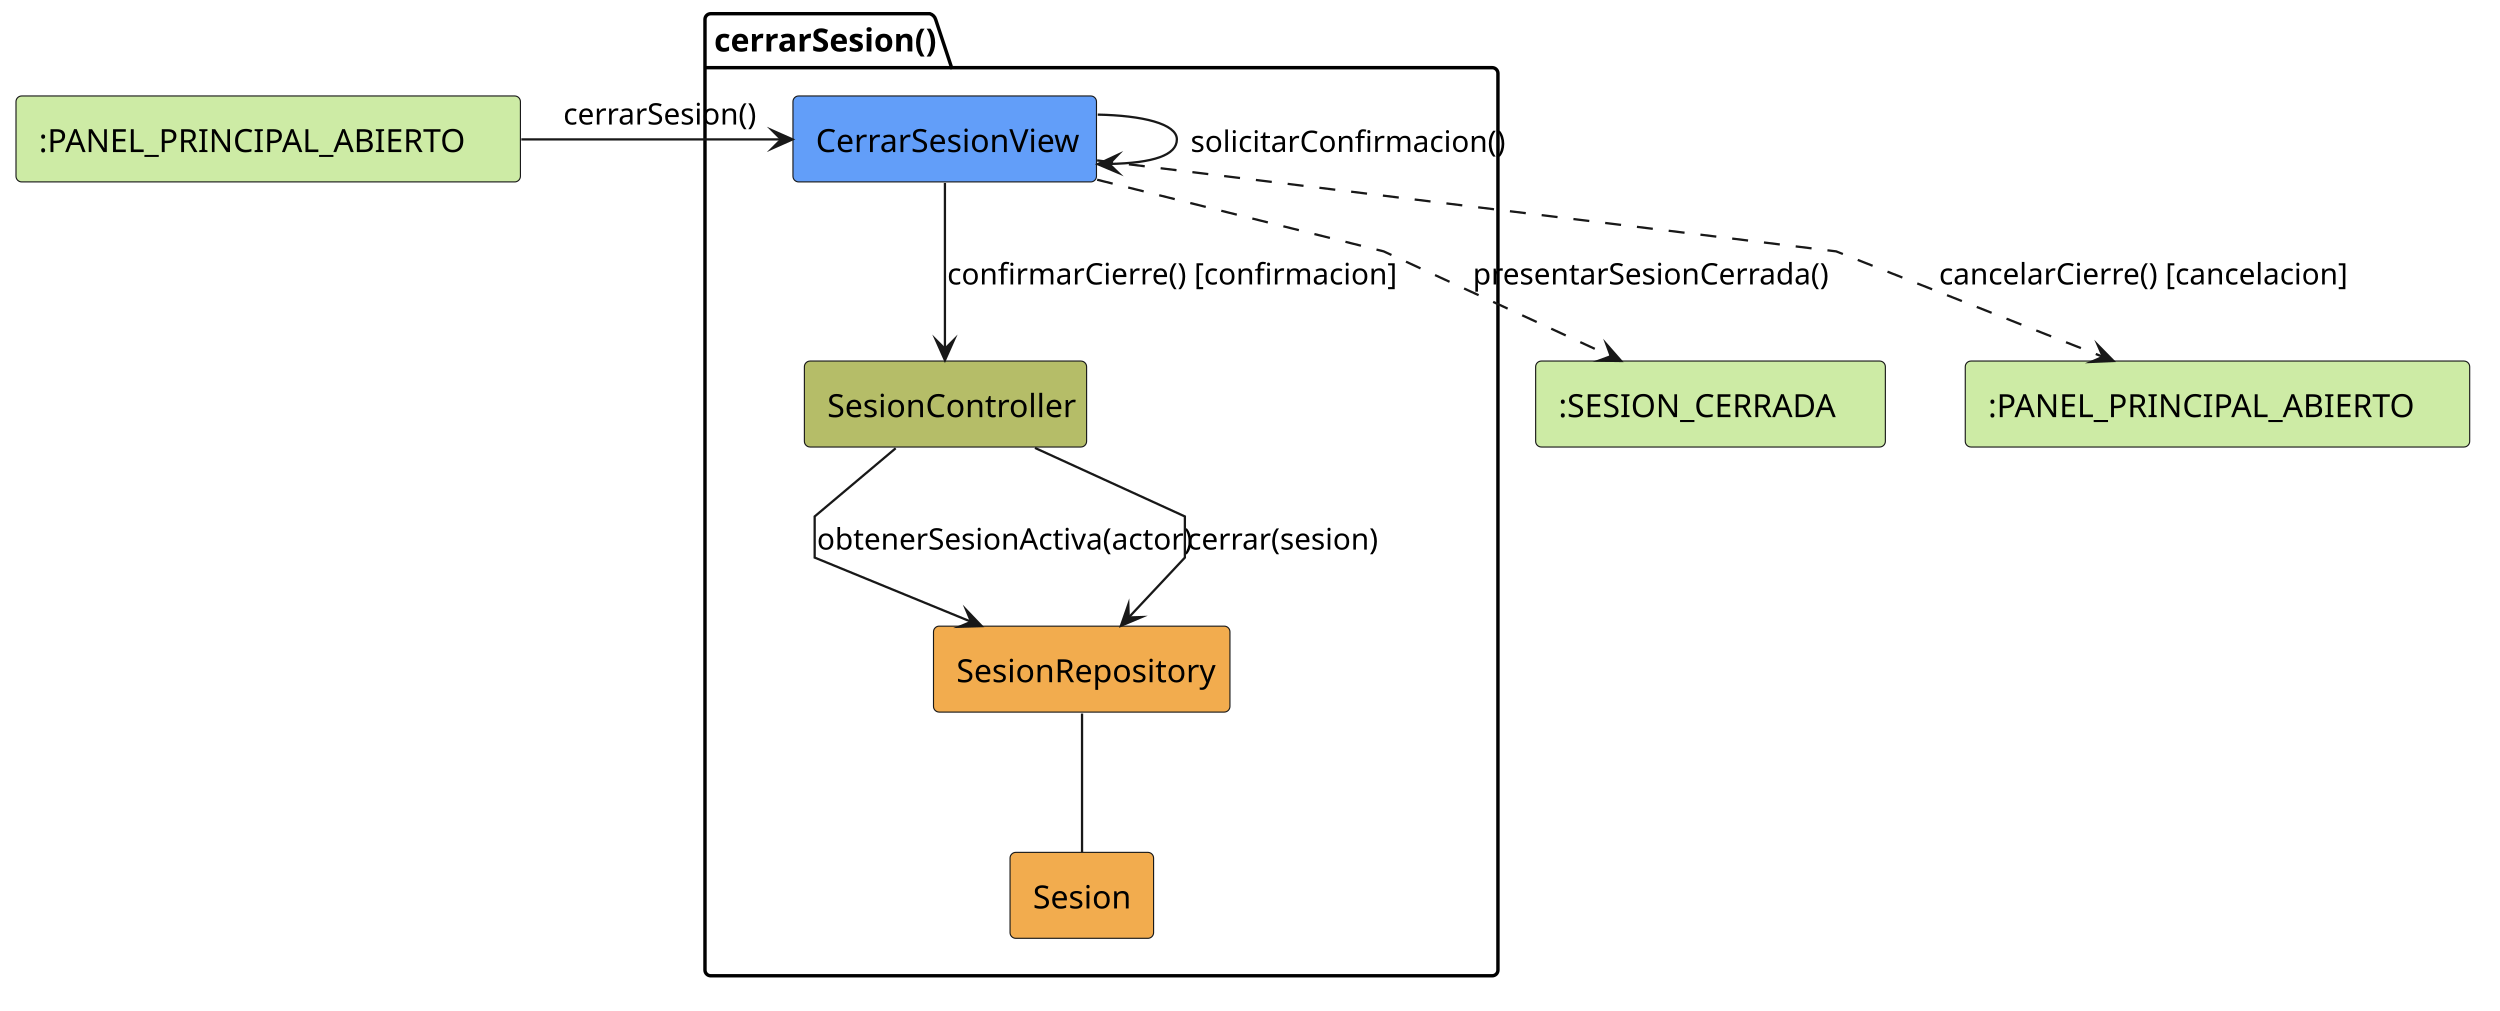
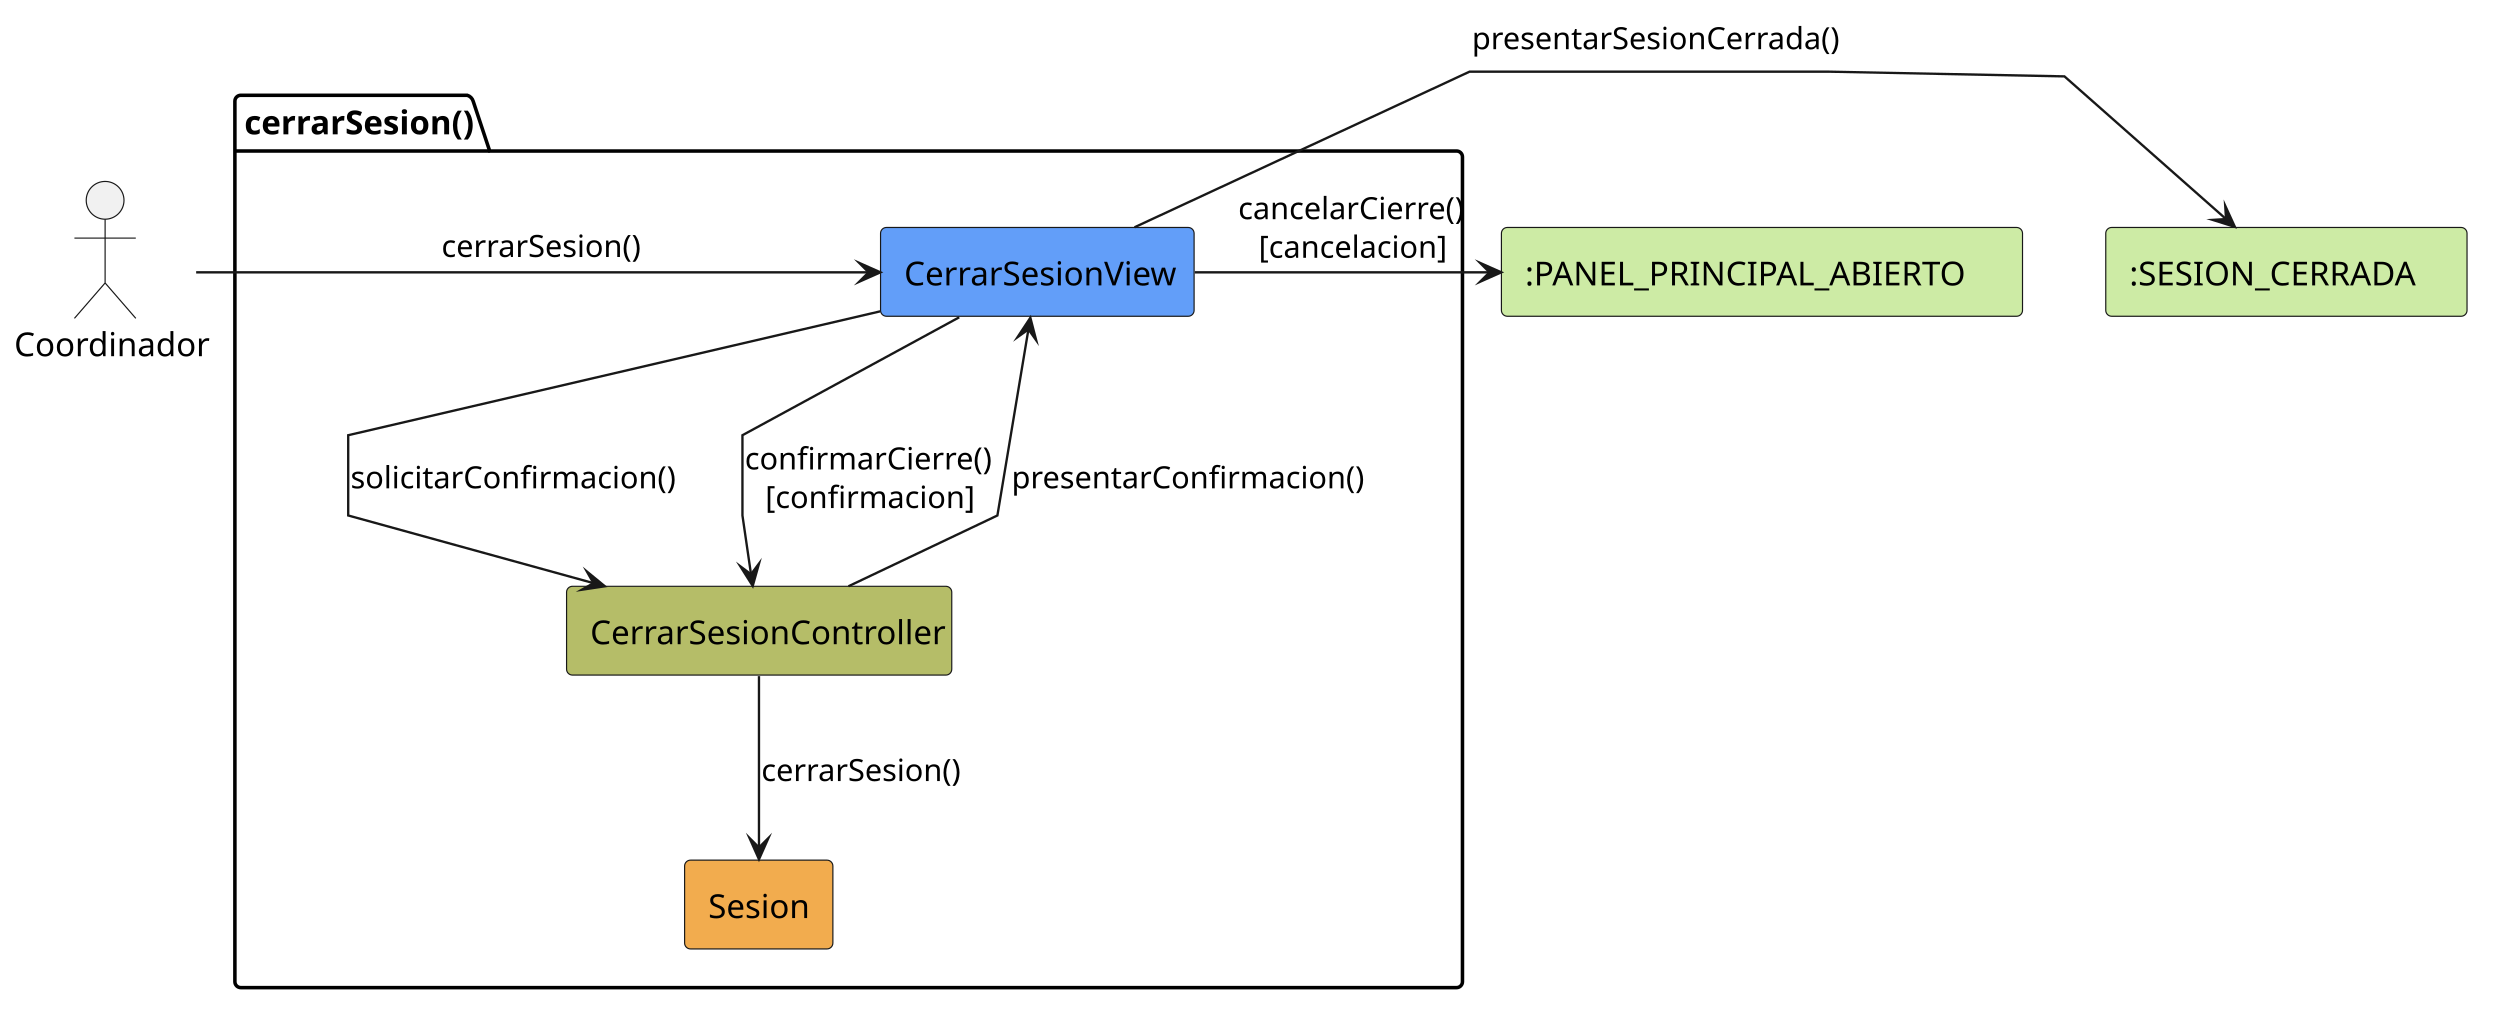
- <svg xmlns="http://www.w3.org/2000/svg" contentStyleType="text/css" data-diagram-type="DESCRIPTION" height="442px" preserveAspectRatio="none" style="width:1094px;height:442px;background:#FFFFFF;" version="1.1" viewBox="0 0 1094 442" width="1094px" zoomAndPan="magnify">
+ <svg xmlns="http://www.w3.org/2000/svg" contentStyleType="text/css" data-diagram-type="DESCRIPTION" height="433px" preserveAspectRatio="none" style="width:1059px;height:433px;background:#FFFFFF;" version="1.1" viewBox="0 0 1059 433" width="1059px" zoomAndPan="magnify">
  <defs />
  <g>
-     <g class="cluster" data-qualified-name="cerrarSesion" data-source-line="4" id="ent0002">
-       <path d="M311,6 L406.931,6 A3.75,3.75 0 0 1 409.431,8.5 L416.431,29.609 L653,29.609 A2.5,2.5 0 0 1 655.5,32.109 L655.5,424.5 A2.5,2.5 0 0 1 653,427 L311,427 A2.5,2.5 0 0 1 308.5,424.5 L308.5,8.5 A2.5,2.5 0 0 1 311,6" fill="none" style="stroke:#000000;stroke-width:1.5;" />
-       <line style="stroke:#000000;stroke-width:1.5;" x1="308.5" x2="416.431" y1="29.609" y2="29.609" />
-       <text fill="#000000" font-family="sans-serif" font-size="14" font-weight="700" lengthAdjust="spacing" textLength="94.931" x="312.5" y="22.533">cerrarSesion()</text>
+     <g class="cluster" data-qualified-name="cerrarSesion" data-source-line="5" id="ent0002">
+       <path d="M102,40.356 L197.931,40.356 A3.75,3.75 0 0 1 200.431,42.856 L207.431,63.966 L617,63.966 A2.5,2.5 0 0 1 619.5,66.466 L619.5,415.856 A2.5,2.5 0 0 1 617,418.356 L102,418.356 A2.5,2.5 0 0 1 99.5,415.856 L99.5,42.856 A2.5,2.5 0 0 1 102,40.356" fill="none" style="stroke:#000000;stroke-width:1.5;" />
+       <line style="stroke:#000000;stroke-width:1.5;" x1="99.5" x2="207.431" y1="63.966" y2="63.966" />
+       <text fill="#000000" font-family="sans-serif" font-size="14" font-weight="700" lengthAdjust="spacing" textLength="94.931" x="103.5" y="56.89">cerrarSesion()</text>
    </g>
-     <g class="entity" data-qualified-name="cerrarSesion.CerrarSesionView" data-source-line="5" id="ent0003">
-       <rect fill="#629EF9" height="37.609" rx="2.5" ry="2.5" style="stroke:#181818;stroke-width:0.5;" width="132.82" x="347" y="42" />
-       <text fill="#000000" font-family="sans-serif" font-size="14" lengthAdjust="spacing" textLength="112.82" x="357" y="66.533">CerrarSesionView</text>
+     <g class="entity" data-qualified-name="cerrarSesion.CerrarSesionView" data-source-line="6" id="ent0003">
+       <rect fill="#629EF9" height="37.609" rx="2.5" ry="2.5" style="stroke:#181818;stroke-width:0.5;" width="132.82" x="373" y="96.356" />
+       <text fill="#000000" font-family="sans-serif" font-size="14" lengthAdjust="spacing" textLength="112.82" x="383" y="120.89">CerrarSesionView</text>
    </g>
-     <g class="entity" data-qualified-name="cerrarSesion.SesionController" data-source-line="6" id="ent0004">
-       <rect fill="#B5BD68" height="37.609" rx="2.5" ry="2.5" style="stroke:#181818;stroke-width:0.5;" width="123.496" x="352" y="158" />
-       <text fill="#000000" font-family="sans-serif" font-size="14" lengthAdjust="spacing" textLength="103.496" x="362" y="182.533">SesionController</text>
+     <g class="entity" data-qualified-name="cerrarSesion.CerrarSesionController" data-source-line="7" id="ent0004">
+       <rect fill="#B5BD68" height="37.609" rx="2.5" ry="2.5" style="stroke:#181818;stroke-width:0.5;" width="163.165" x="240" y="248.356" />
+       <text fill="#000000" font-family="sans-serif" font-size="14" lengthAdjust="spacing" textLength="143.165" x="250" y="272.89">CerrarSesionController</text>
    </g>
-     <g class="entity" data-qualified-name="cerrarSesion.SesionRepository" data-source-line="7" id="ent0005">
-       <rect fill="#F2AC4E" height="37.609" rx="2.5" ry="2.5" style="stroke:#181818;stroke-width:0.5;" width="129.724" x="408.5" y="274" />
-       <text fill="#000000" font-family="sans-serif" font-size="14" lengthAdjust="spacing" textLength="109.724" x="418.5" y="298.533">SesionRepository</text>
+     <g class="entity" data-qualified-name="cerrarSesion.Sesion" data-source-line="8" id="ent0005">
+       <rect fill="#F2AC4E" height="37.609" rx="2.5" ry="2.5" style="stroke:#181818;stroke-width:0.5;" width="62.807" x="290" y="364.356" />
+       <text fill="#000000" font-family="sans-serif" font-size="14" lengthAdjust="spacing" textLength="42.807" x="300" y="388.89">Sesion</text>
    </g>
-     <g class="entity" data-qualified-name="cerrarSesion.Sesion" data-source-line="8" id="ent0006">
-       <rect fill="#F2AC4E" height="37.609" rx="2.5" ry="2.5" style="stroke:#181818;stroke-width:0.5;" width="62.807" x="442" y="373" />
-       <text fill="#000000" font-family="sans-serif" font-size="14" lengthAdjust="spacing" textLength="42.807" x="452" y="397.533">Sesion</text>
+     <g class="entity" data-qualified-name="Coordinador" data-source-line="3" id="ent0001">
+       <ellipse cx="44.524" cy="84.856" fill="#F1F1F1" rx="8" ry="8" style="stroke:#181818;stroke-width:0.5;" />
+       <path d="M44.524,92.856 L44.524,119.856 M31.524,100.856 L57.524,100.856 M44.524,119.856 L31.524,134.856 M44.524,119.856 L57.524,134.856" fill="none" style="stroke:#181818;stroke-width:0.5;" />
+       <text fill="#000000" font-family="sans-serif" font-size="14" lengthAdjust="spacing" textLength="77.048" x="6" y="150.89">Coordinador</text>
    </g>
-     <g class="entity" data-qualified-name="EstadoEntrada" data-source-line="3" id="ent0001">
-       <rect fill="#CDEBA5" height="37.609" rx="2.5" ry="2.5" style="stroke:#181818;stroke-width:0.5;" width="220.737" x="7" y="42" />
-       <text fill="#000000" font-family="sans-serif" font-size="14" lengthAdjust="spacing" textLength="200.737" x="17" y="66.533">:PANEL_PRINCIPAL_ABIERTO</text>
+     <g class="entity" data-qualified-name="PanelPrincipalAbierto" data-source-line="11" id="ent0006">
+       <rect fill="#CDEBA5" height="37.609" rx="2.5" ry="2.5" style="stroke:#181818;stroke-width:0.5;" width="220.737" x="636" y="96.356" />
+       <text fill="#000000" font-family="sans-serif" font-size="14" lengthAdjust="spacing" textLength="200.737" x="646" y="120.89">:PANEL_PRINCIPAL_ABIERTO</text>
    </g>
-     <g class="entity" data-qualified-name="EstadoSalida" data-source-line="11" id="ent0007">
-       <rect fill="#CDEBA5" height="37.609" rx="2.5" ry="2.5" style="stroke:#181818;stroke-width:0.5;" width="153.034" x="672" y="158" />
-       <text fill="#000000" font-family="sans-serif" font-size="14" lengthAdjust="spacing" textLength="133.034" x="682" y="182.533">:SESION_CERRADA</text>
+     <g class="entity" data-qualified-name="SesionCerrada" data-source-line="12" id="ent0007">
+       <rect fill="#CDEBA5" height="37.609" rx="2.5" ry="2.5" style="stroke:#181818;stroke-width:0.5;" width="153.034" x="892" y="96.356" />
+       <text fill="#000000" font-family="sans-serif" font-size="14" lengthAdjust="spacing" textLength="133.034" x="902" y="120.89">:SESION_CERRADA</text>
    </g>
-     <g class="entity" data-qualified-name="EstadoCancelacion" data-source-line="12" id="ent0008">
-       <rect fill="#CDEBA5" height="37.609" rx="2.5" ry="2.5" style="stroke:#181818;stroke-width:0.5;" width="220.737" x="860" y="158" />
-       <text fill="#000000" font-family="sans-serif" font-size="14" lengthAdjust="spacing" textLength="200.737" x="870" y="182.533">:PANEL_PRINCIPAL_ABIERTO</text>
+     <g class="link" data-entity-1="ent0001" data-entity-2="ent0003" data-link-type="dependency" data-source-line="14" id="lnk8">
+       <path d="M83.09,115.356 C150.36,115.356 284.81,115.356 367.94,115.356" fill="none" id="Coordinador-to-CerrarSesionView" style="stroke:#181818;stroke-width:1;" />
+       <polygon fill="#181818" points="372.94,115.356,363.94,111.356,367.94,115.356,363.94,119.356,372.94,115.356" style="stroke:#181818;stroke-width:1;stroke-linejoin:miter;stroke-miterlimit:10;" />
+       <text fill="#000000" font-family="sans-serif" font-size="13" lengthAdjust="spacing" textLength="82.355" x="187" y="108.852">cerrarSesion()</text>
    </g>
-     <g class="link" data-entity-1="ent0001" data-entity-2="ent0003" data-link-type="dependency" data-source-line="15" id="lnk9">
-       <path d="M228.14,61 C268.04,61 306.82,61 341.81,61" fill="none" id="EstadoEntrada-to-CerrarSesionView" style="stroke:#181818;stroke-width:1;" />
-       <polygon fill="#181818" points="346.81,61,337.81,57,341.81,61,337.81,65,346.81,61" style="stroke:#181818;stroke-width:1;stroke-linejoin:miter;stroke-miterlimit:10;" />
-       <text fill="#000000" font-family="sans-serif" font-size="13" lengthAdjust="spacing" textLength="82.355" x="246.5" y="54.495">cerrarSesion()</text>
+     <g class="link" data-entity-1="ent0003" data-entity-2="ent0004" data-link-type="dependency" data-source-line="16" id="lnk9">
+       <path d="M372.88,131.876 C286.69,151.936 147.5,184.356 147.5,184.356 C147.5,184.356 147.5,218.356 147.5,218.356 C147.5,218.356 202.02,233.397 251.39,247.017" fill="none" id="CerrarSesionView-to-CerrarSesionController" style="stroke:#181818;stroke-width:1;" />
+       <polygon fill="#181818" points="256.21,248.346,248.598,242.097,251.39,247.017,246.47,249.809,256.21,248.346" style="stroke:#181818;stroke-width:1;stroke-linejoin:miter;stroke-miterlimit:10;" />
+       <text fill="#000000" font-family="sans-serif" font-size="13" lengthAdjust="spacing" textLength="129.308" x="148.5" y="206.852">solicitarConfirmacion()</text>
    </g>
-     <g class="link" data-entity-1="ent0003" data-entity-2="ent0003" data-link-type="dependency" data-source-line="17" id="lnk10">
-       <path d="M480.37,50.16 C499.88,50.53 515,54.15 515,61 C515,67.85 504.879,71.375 485.369,71.745" fill="none" id="CerrarSesionView-to-CerrarSesionView" style="stroke:#181818;stroke-width:1;" />
-       <polygon fill="#181818" points="480.37,71.84,489.444,75.669,485.369,71.745,489.293,67.67,480.37,71.84" style="stroke:#181818;stroke-width:1;stroke-linejoin:miter;stroke-miterlimit:10;" />
-       <text fill="#000000" font-family="sans-serif" font-size="13" lengthAdjust="spacing" textLength="129.308" x="521" y="66.495">solicitarConfirmacion()</text>
+     <g class="link" data-entity-1="ent0004" data-entity-2="ent0003" data-link-type="dependency" data-source-line="18" id="lnk10">
+       <path d="M359.4,248.346 C388.06,234.726 422.5,218.356 422.5,218.356 C422.5,218.356 430.748,168.858 435.638,139.528" fill="none" id="CerrarSesionController-to-CerrarSesionView" style="stroke:#181818;stroke-width:1;" />
+       <polygon fill="#181818" points="436.46,134.596,431.034,142.816,435.638,139.528,438.925,144.132,436.46,134.596" style="stroke:#181818;stroke-width:1;stroke-linejoin:miter;stroke-miterlimit:10;" />
+       <text fill="#000000" font-family="sans-serif" font-size="13" lengthAdjust="spacing" textLength="140.163" x="428.5" y="206.852">presentarConfirmacion()</text>
    </g>
-     <g class="link" data-entity-1="ent0003" data-entity-2="ent0008" data-link-type="dependency" data-source-line="18" id="lnk11">
-       <path d="M480.1,70.2 C591.49,83.91 803.5,110 803.5,110 C803.5,110 870.77,136.582 920.22,156.132" fill="none" id="CerrarSesionView-to-EstadoCancelacion" style="stroke:#181818;stroke-width:1;stroke-dasharray:7,7;" />
-       <polygon fill="#181818" points="924.87,157.97,917.971,150.941,920.22,156.132,915.03,158.381,924.87,157.97" style="stroke:#181818;stroke-width:1;stroke-linejoin:miter;stroke-miterlimit:10;" />
-       <text fill="#000000" font-family="sans-serif" font-size="13" lengthAdjust="spacing" textLength="172.682" x="848.5" y="124.495">cancelarCierre() [cancelacion]</text>
+     <g class="link" data-entity-1="ent0003" data-entity-2="ent0004" data-link-type="dependency" data-source-line="22" id="lnk12">
+       <path d="M406.33,134.396 C369.3,154.546 314.5,184.356 314.5,184.356 C314.5,184.356 314.5,218.356 314.5,218.356 C314.5,218.356 316.149,229.669 318.129,243.259" fill="none" id="CerrarSesionView-to-CerrarSesionController-1" style="stroke:#181818;stroke-width:1;" />
+       <polygon fill="#181818" points="318.85,248.206,321.511,238.724,318.129,243.259,313.594,239.877,318.85,248.206" style="stroke:#181818;stroke-width:1;stroke-linejoin:miter;stroke-miterlimit:10;" />
+       <text fill="#000000" font-family="sans-serif" font-size="13" lengthAdjust="spacing" textLength="98.23" x="315.5" y="198.852">confirmarCierre()</text>
+       <text fill="#000000" font-family="sans-serif" font-size="13" lengthAdjust="spacing" textLength="80.92" x="324.155" y="215.203">[confirmacion]</text>
    </g>
-     <g class="link" data-entity-1="ent0003" data-entity-2="ent0004" data-link-type="dependency" data-source-line="19" id="lnk12">
-       <path d="M413.5,80.06 C413.5,101.28 413.5,131.3 413.5,152.64" fill="none" id="CerrarSesionView-to-SesionController" style="stroke:#181818;stroke-width:1;" />
-       <polygon fill="#181818" points="413.5,157.64,417.5,148.64,413.5,152.64,409.5,148.64,413.5,157.64" style="stroke:#181818;stroke-width:1;stroke-linejoin:miter;stroke-miterlimit:10;" />
-       <text fill="#000000" font-family="sans-serif" font-size="13" lengthAdjust="spacing" textLength="182.762" x="414.5" y="124.495">confirmarCierre() [confirmacion]</text>
+     <g class="link" data-entity-1="ent0003" data-entity-2="ent0006" data-link-type="dependency" data-source-line="20" id="lnk11">
+       <path d="M506.11,115.356 C544.03,115.356 587.49,115.356 630.95,115.356" fill="none" id="CerrarSesionView-to-PanelPrincipalAbierto" style="stroke:#181818;stroke-width:1;" />
+       <polygon fill="#181818" points="635.95,115.356,626.95,111.356,630.95,115.356,626.95,119.356,635.95,115.356" style="stroke:#181818;stroke-width:1;stroke-linejoin:miter;stroke-miterlimit:10;" />
+       <text fill="#000000" font-family="sans-serif" font-size="13" lengthAdjust="spacing" textLength="93.19" x="524.5" y="92.852">cancelarCierre()</text>
+       <text fill="#000000" font-family="sans-serif" font-size="13" lengthAdjust="spacing" textLength="75.88" x="533.155" y="109.203">[cancelacion]</text>
    </g>
-     <g class="link" data-entity-1="ent0004" data-entity-2="ent0005" data-link-type="dependency" data-source-line="20" id="lnk13">
-       <path d="M391.95,196.15 C375.81,209.74 356.5,226 356.5,226 C356.5,226 356.5,244 356.5,244 C356.5,244 391.774,258.472 424.974,272.092" fill="none" id="SesionController-to-SesionRepository" style="stroke:#181818;stroke-width:1;" />
-       <polygon fill="#181818" points="429.6,273.99,422.792,266.873,424.974,272.092,419.755,274.275,429.6,273.99" style="stroke:#181818;stroke-width:1;stroke-linejoin:miter;stroke-miterlimit:10;" />
-       <text fill="#000000" font-family="sans-serif" font-size="13" lengthAdjust="spacing" textLength="156.8" x="357.5" y="240.495">obtenerSesionActiva(actor)</text>
+     <g class="link" data-entity-1="ent0004" data-entity-2="ent0005" data-link-type="dependency" data-source-line="24" id="lnk13">
+       <path d="M321.5,286.416 C321.5,307.636 321.5,337.656 321.5,358.996" fill="none" id="CerrarSesionController-to-Sesion" style="stroke:#181818;stroke-width:1;" />
+       <polygon fill="#181818" points="321.5,363.996,325.5,354.996,321.5,358.996,317.5,354.996,321.5,363.996" style="stroke:#181818;stroke-width:1;stroke-linejoin:miter;stroke-miterlimit:10;" />
+       <text fill="#000000" font-family="sans-serif" font-size="13" lengthAdjust="spacing" textLength="82.355" x="322.5" y="330.852">cerrarSesion()</text>
    </g>
-     <g class="link" data-entity-1="ent0004" data-entity-2="ent0005" data-link-type="dependency" data-source-line="21" id="lnk14">
-       <path d="M452.9,196.01 C482.69,209.63 518.5,226 518.5,226 C518.5,226 518.5,244 518.5,244 C518.5,244 506.681,256.614 493.931,270.204" fill="none" id="SesionController-to-SesionRepository-1" style="stroke:#181818;stroke-width:1;" />
-       <polygon fill="#181818" points="490.51,273.85,499.585,270.023,493.931,270.204,493.751,264.55,490.51,273.85" style="stroke:#181818;stroke-width:1;stroke-linejoin:miter;stroke-miterlimit:10;" />
-       <text fill="#000000" font-family="sans-serif" font-size="13" lengthAdjust="spacing" textLength="80.184" x="519.5" y="240.495">cerrar(sesion)</text>
-     </g>
-     <g class="link" data-entity-1="ent0005" data-entity-2="ent0006" data-link-type="association" data-source-line="22" id="lnk15">
-       <path d="M473.5,312.24 C473.5,329.59 473.5,355.52 473.5,372.84" fill="none" id="SesionRepository-Sesion" style="stroke:#181818;stroke-width:1;" />
-     </g>
-     <g class="link" data-entity-1="ent0003" data-entity-2="ent0007" data-link-type="dependency" data-source-line="23" id="lnk16">
-       <path d="M480.11,78.65 C535.57,92.52 605.5,110 605.5,110 C605.5,110 662.54,136.324 704.88,155.874" fill="none" id="CerrarSesionView-to-EstadoSalida" style="stroke:#181818;stroke-width:1;stroke-dasharray:7,7;" />
-       <polygon fill="#181818" points="709.42,157.97,702.926,150.566,704.88,155.874,699.572,157.829,709.42,157.97" style="stroke:#181818;stroke-width:1;stroke-linejoin:miter;stroke-miterlimit:10;" />
-       <text fill="#000000" font-family="sans-serif" font-size="13" lengthAdjust="spacing" textLength="150.293" x="644.5" y="124.495">presentarSesionCerrada()</text>
+     <g class="link" data-entity-1="ent0003" data-entity-2="ent0007" data-link-type="dependency" data-source-line="26" id="lnk14">
+       <path d="M480.57,96.276 C534.52,71.216 622.5,30.356 622.5,30.356 C622.5,30.356 774.5,30.356 774.5,30.356 C774.5,30.356 874.5,32.356 874.5,32.356 C874.5,32.356 915.182,68.277 942.952,92.797" fill="none" id="CerrarSesionView-to-SesionCerrada" style="stroke:#181818;stroke-width:1;" />
+       <polygon fill="#181818" points="946.7,96.106,942.601,87.151,942.952,92.797,937.306,93.148,946.7,96.106" style="stroke:#181818;stroke-width:1;stroke-linejoin:miter;stroke-miterlimit:10;" />
+       <text fill="#000000" font-family="sans-serif" font-size="13" lengthAdjust="spacing" textLength="150.293" x="623.5" y="20.852">presentarSesionCerrada()</text>
    </g>
  </g>
</svg>
